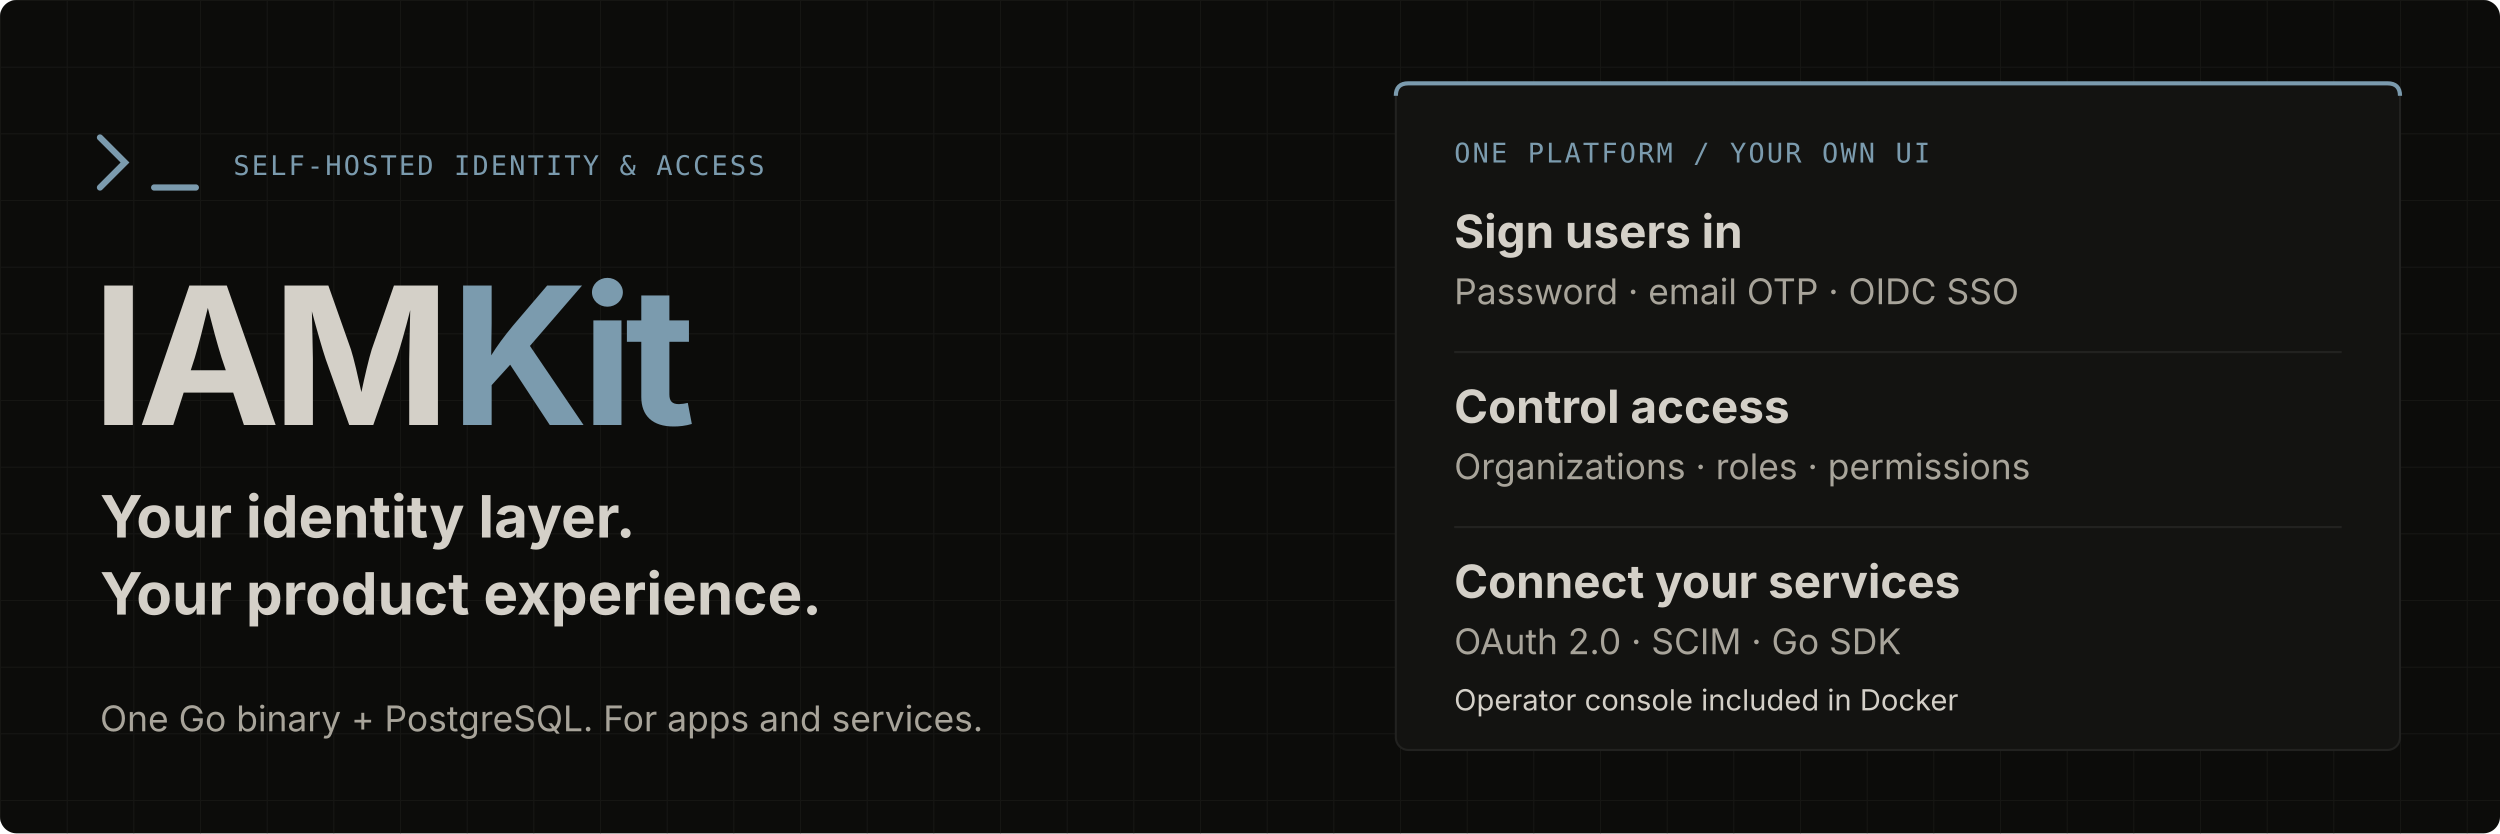
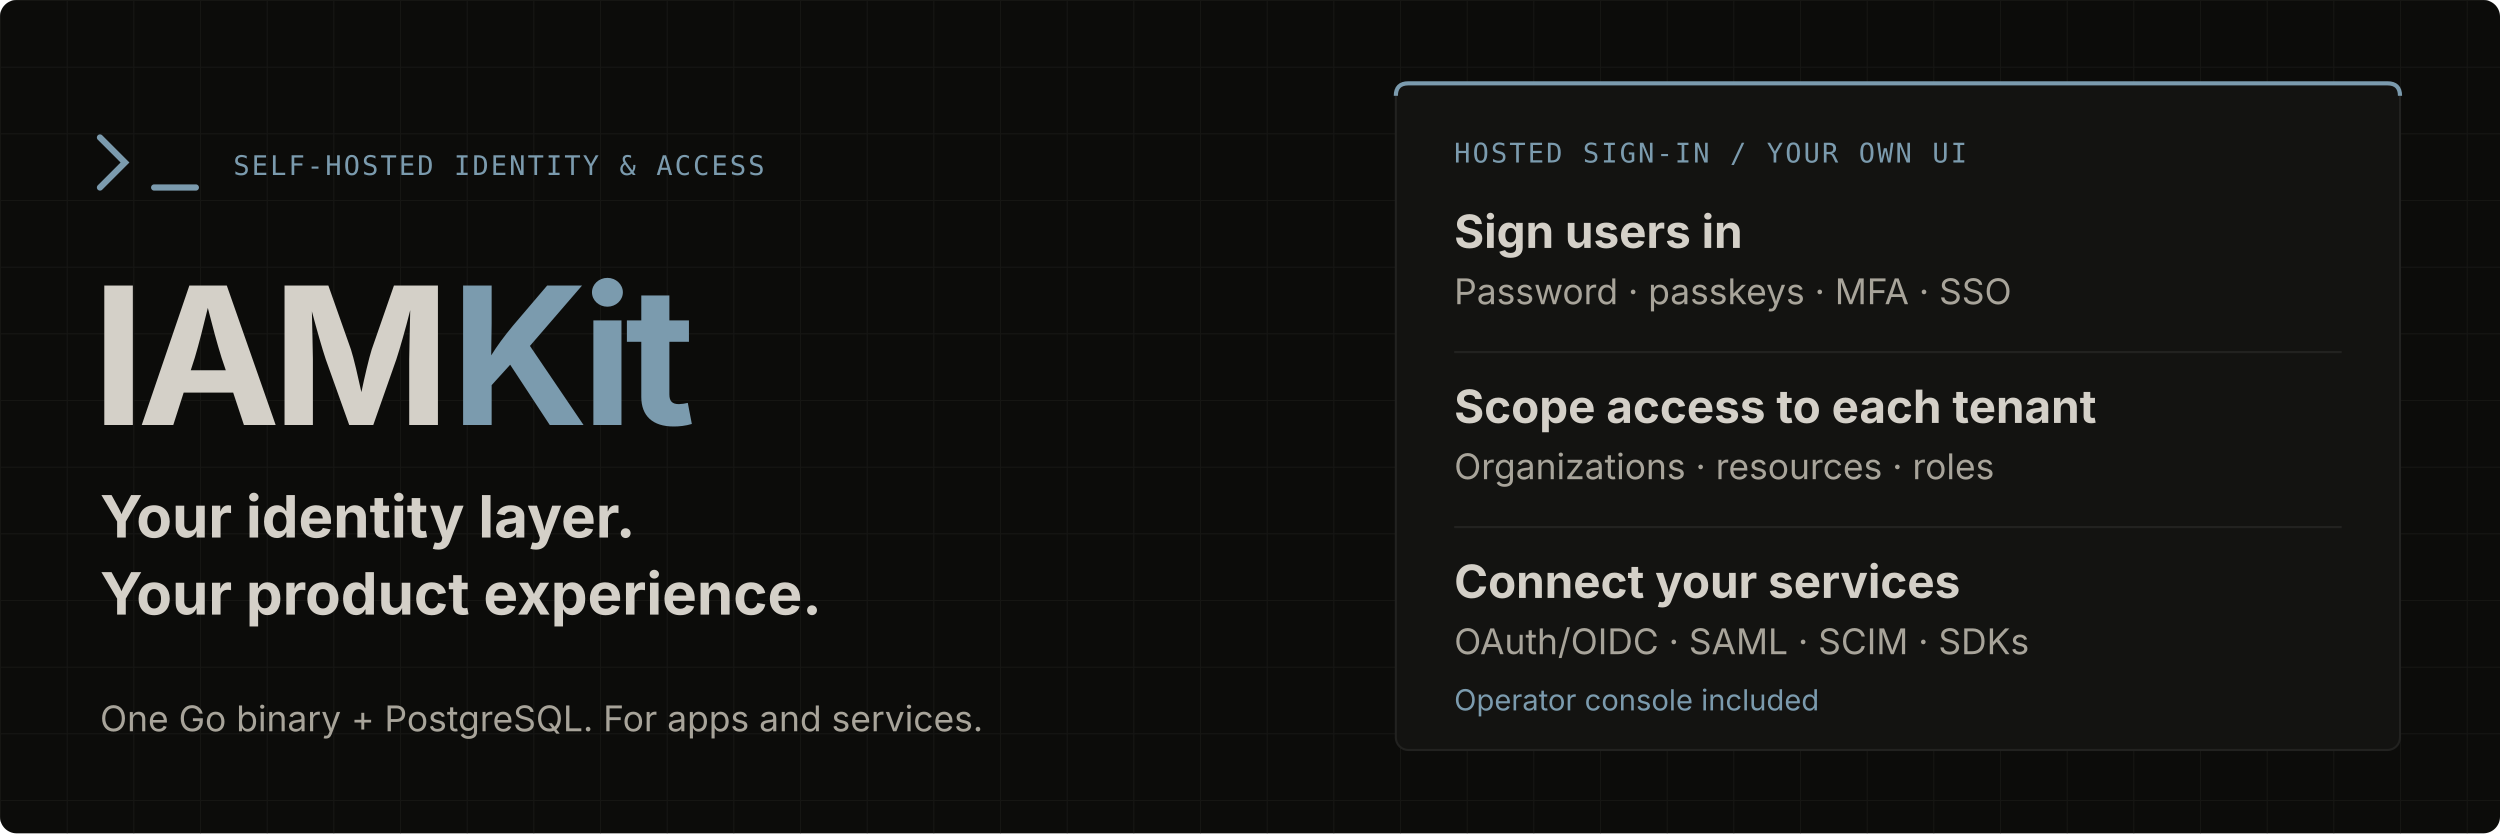
<svg xmlns="http://www.w3.org/2000/svg" width="1200" height="400" viewBox="0 0 1200 400" role="img" aria-labelledby="title description">
  <defs>
    <style>
      text { font-family: Inter, Arial, sans-serif; fill: #d4d0c8; }
      .mono { font-family: 'JetBrains Mono', Consolas, monospace; font-size: 13px; letter-spacing: 1px; fill: #7b9bae; }
      .heading { font-size: 22px; font-weight: 700; }
      .body { font-size: 17px; fill: #a8a49a; }
    </style>
    <pattern id="grid" width="32" height="32" patternUnits="userSpaceOnUse">
      <path d="M32 0H0V32" fill="none" stroke="#222220" />
    </pattern>
  </defs>
  <rect width="1200" height="400" rx="8" fill="#0c0c0a" />
  <rect width="1200" height="400" rx="8" fill="url(#grid)" opacity=".45" />
  <path d="M48 66L60 78L48 90M74 90H94" fill="none" stroke="#7b9bae" stroke-width="3" stroke-linecap="round" />
  <text x="112" y="84" class="mono">SELF-HOSTED IDENTITY &amp; ACCESS</text>
  <text x="44" y="204" font-family="Consolas, monospace" font-size="92" font-weight="700" letter-spacing="-4">IAM<tspan fill="#7b9bae">Kit</tspan>
  </text>
  <text x="48" y="258" font-size="28" font-weight="700">Your identity layer.</text>
  <text x="48" y="295" font-size="28" font-weight="700">Your product experience.</text>
  <text x="48" y="351" class="body">One Go binary + PostgreSQL. For apps and services.</text>
  <rect x="670" y="40" width="482" height="320" rx="6" fill="#131311" stroke="#222220" />
  <path d="M670 46Q670 40 676 40H1146Q1152 40 1152 46" fill="none" stroke="#7b9bae" stroke-width="2" />
-   <text x="698" y="78" class="mono">ONE PLATFORM / YOUR OWN UI</text>
+   <text x="698" y="78" class="mono">HOSTED SIGN-IN / YOUR OWN UI</text>
  <text x="698" y="119" class="heading">Sign users in</text>
-   <text x="698" y="146" class="body">Password · email OTP · OIDC SSO</text>
+   <text x="698" y="146" class="body">Password · passkeys · MFA · SSO</text>
  <path d="M698 169H1124" stroke="#222220" />
-   <text x="698" y="203" class="heading">Control access</text>
-   <text x="698" y="230" class="body">Organizations · roles · permissions</text>
+   <text x="698" y="203" class="heading">Scope access to each tenant</text>
+   <text x="698" y="230" class="body">Organizations · resources · roles</text>
  <path d="M698 253H1124" stroke="#222220" />
  <text x="698" y="287" class="heading">Connect your services</text>
-   <text x="698" y="314" class="body">OAuth 2.0 · SCIM · Go SDK</text>
-   <text x="698" y="341" font-size="14" fill="#7b9bae">Operator console included in Docker</text>
+   <text x="698" y="314" class="body">OAuth/OIDC · SAML · SCIM · SDKs</text>
+   <text x="698" y="341" font-size="14" style="fill:#7b9bae">Operator console included</text>
</svg>
